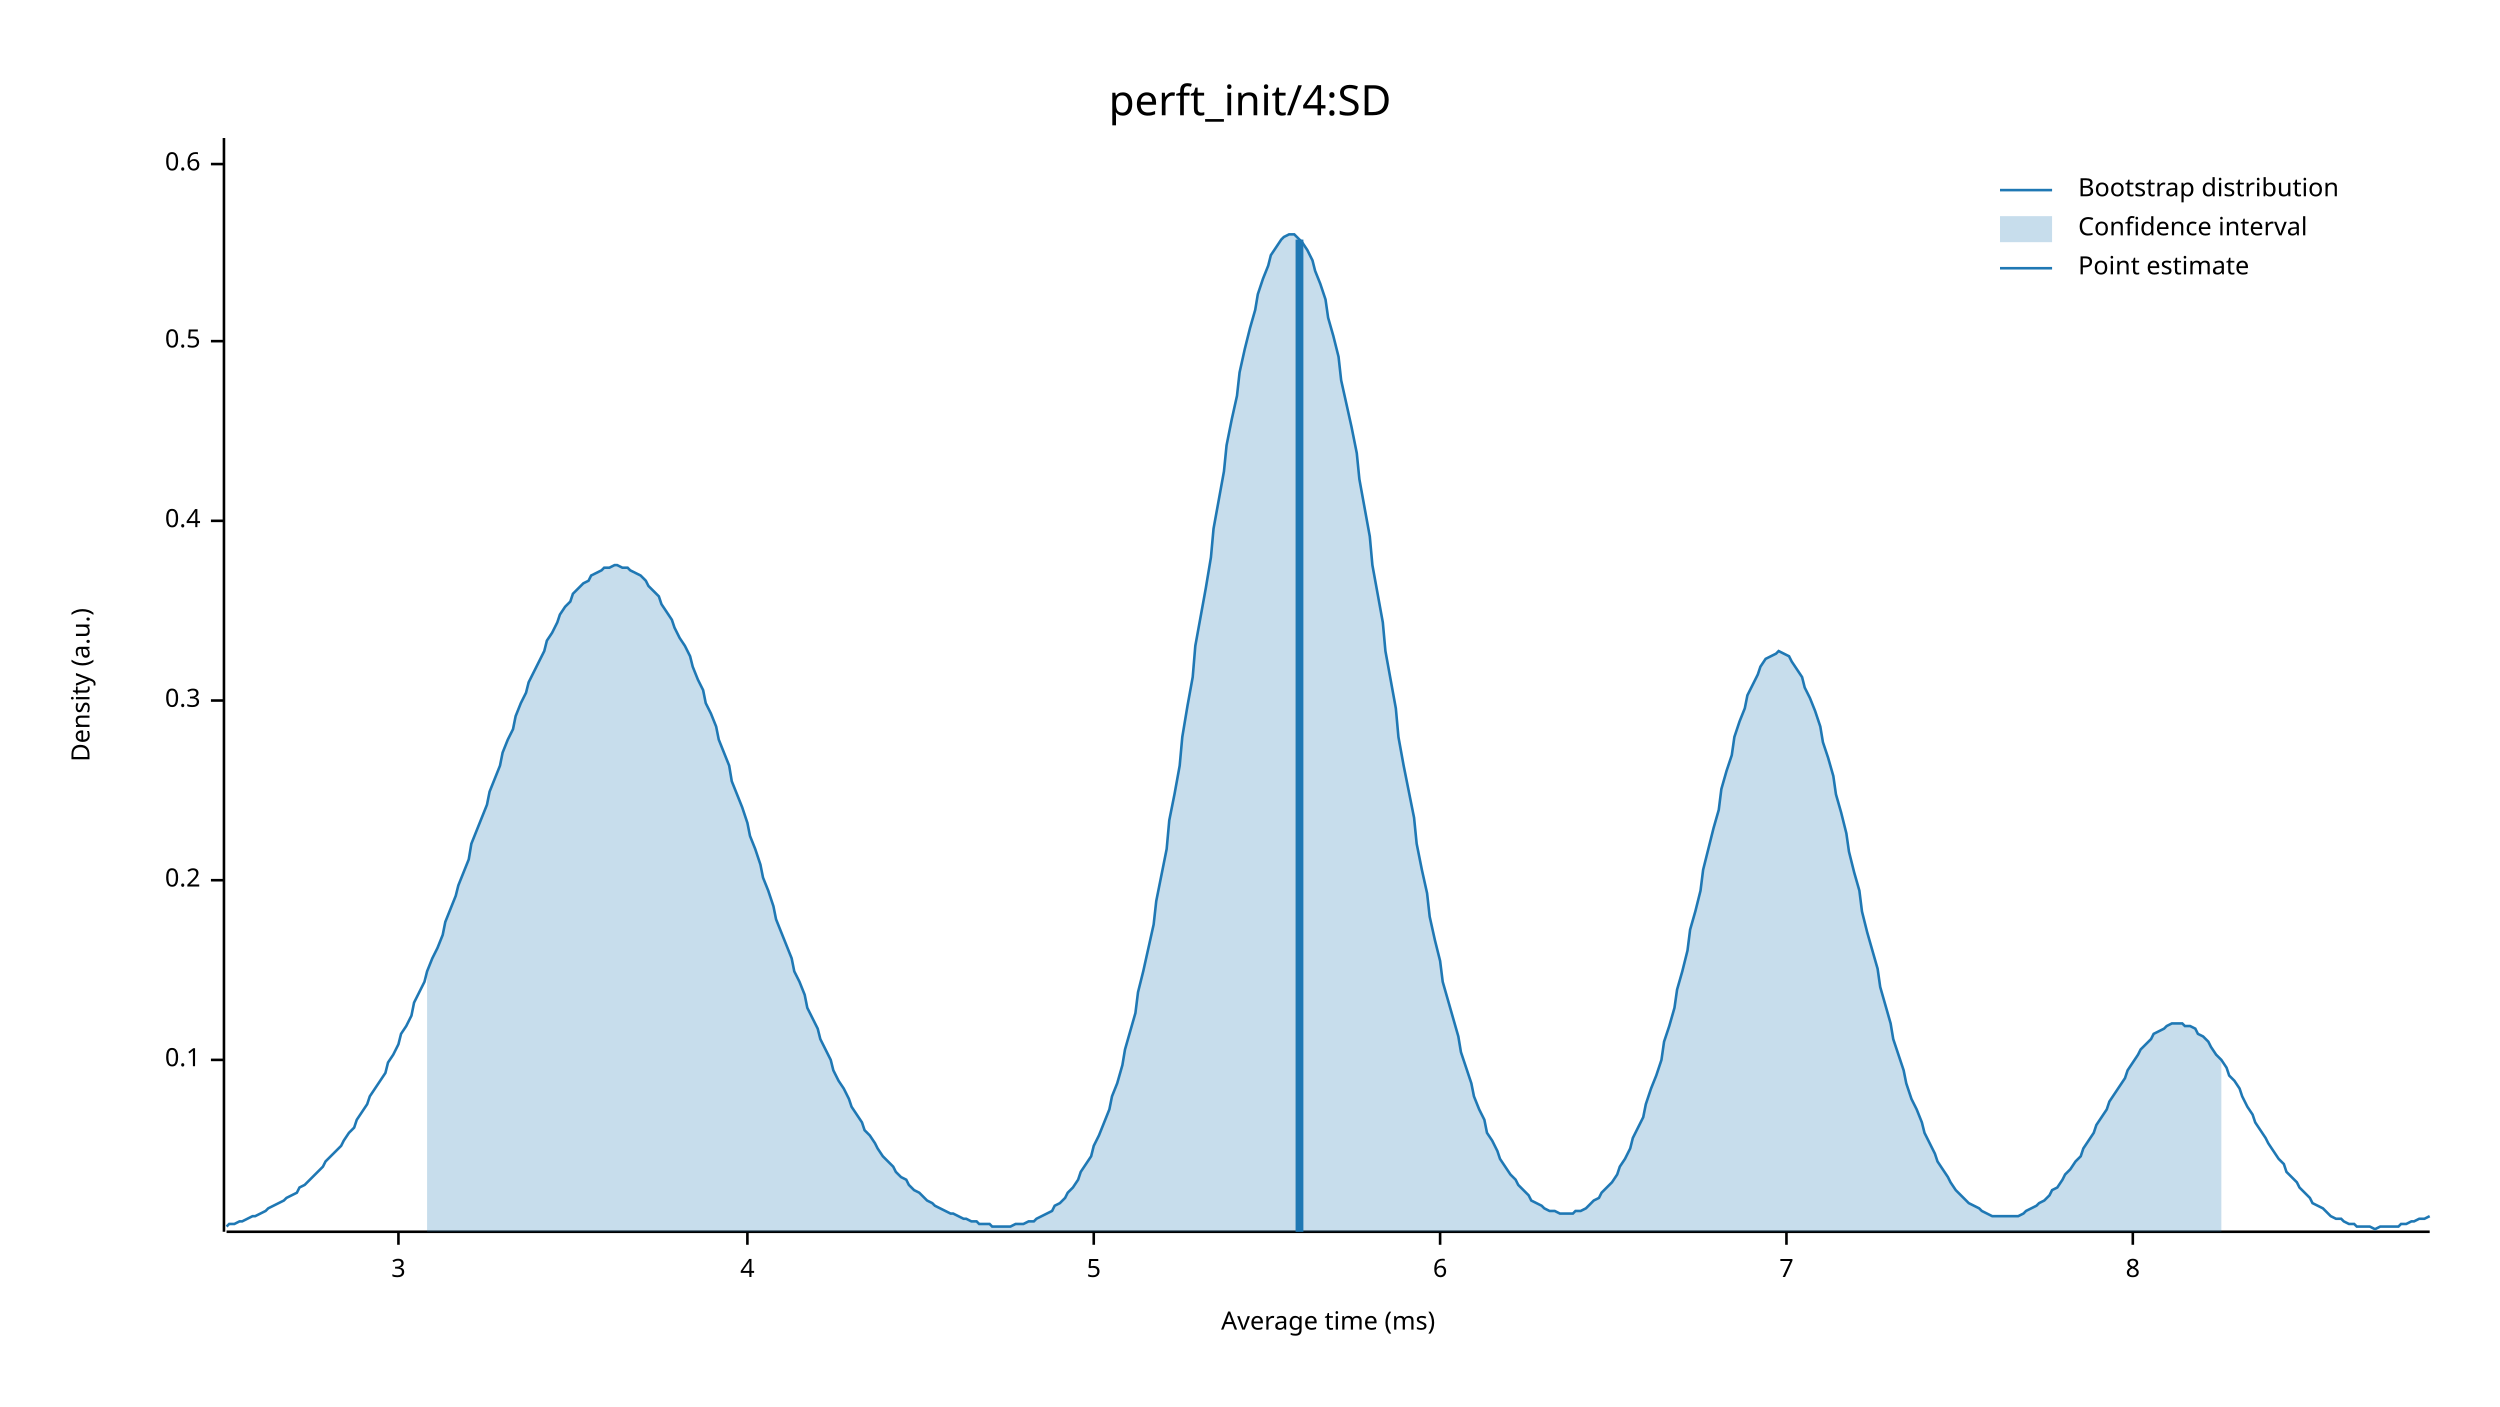
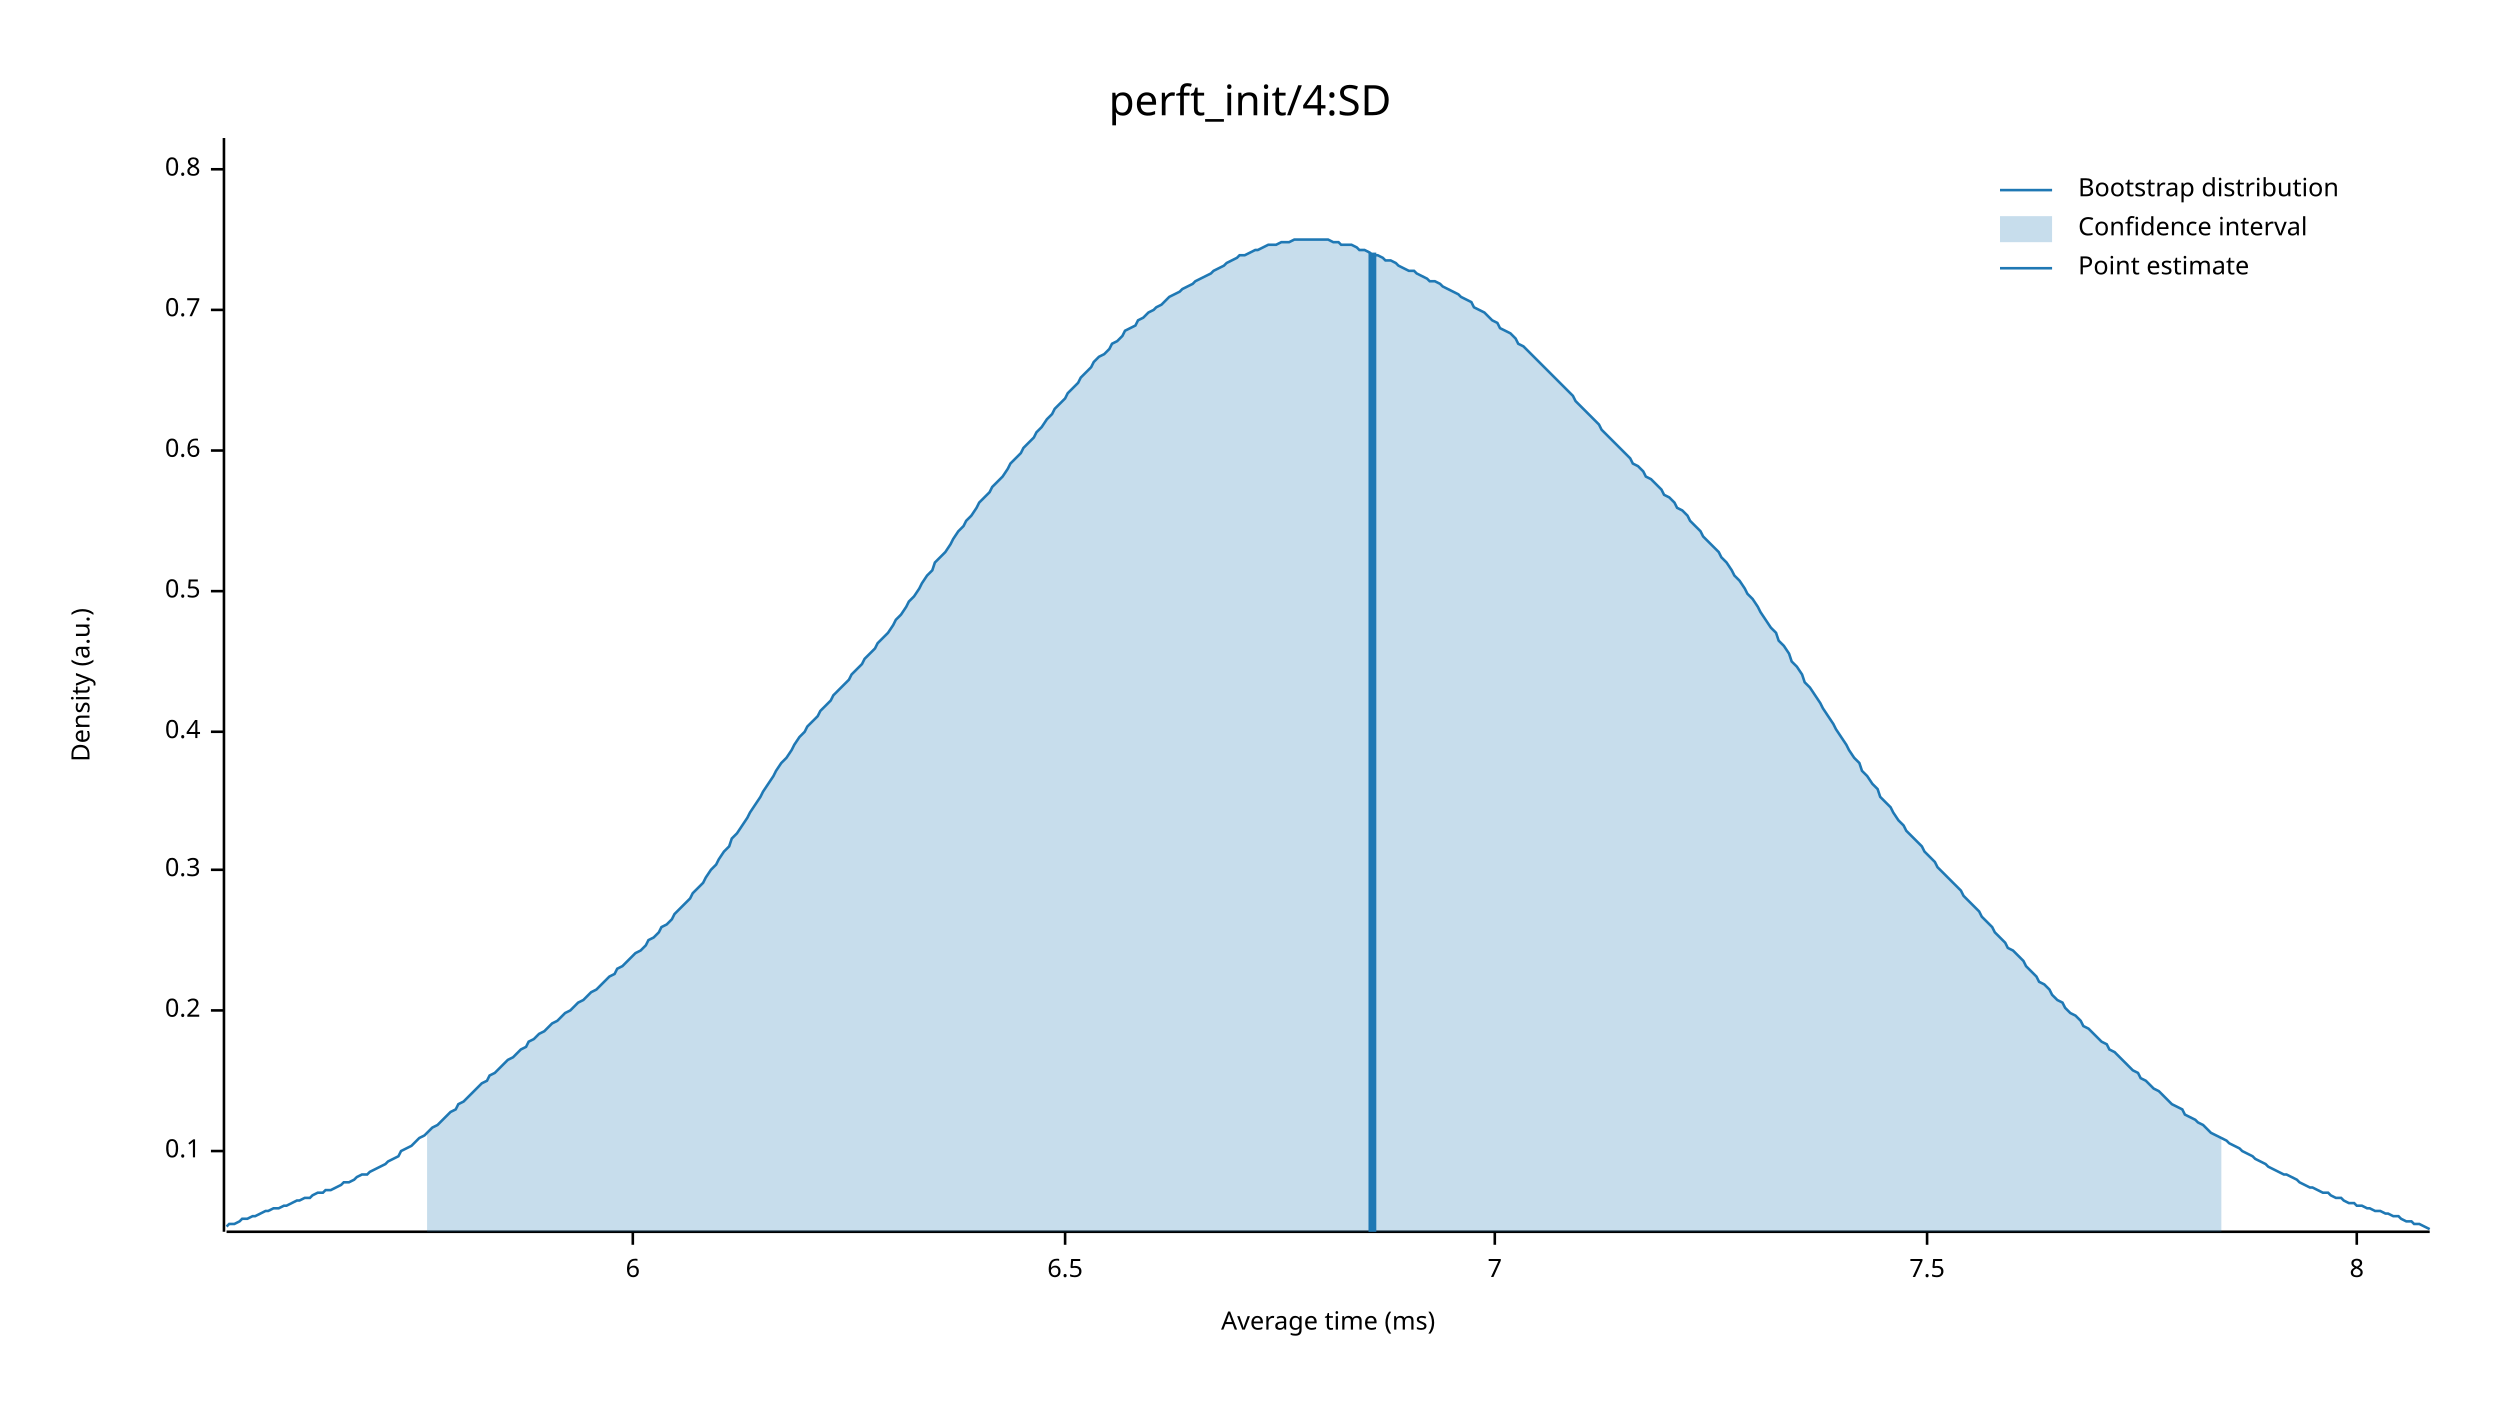
<svg xmlns="http://www.w3.org/2000/svg" width="960" height="540" viewBox="0 0 960 540">
  <text x="480" y="32" dy="0.76em" text-anchor="middle" font-family="sans-serif" font-size="16.129" opacity="1" fill="#000000">
perft_init/4:SD
</text>
  <text x="27" y="263" dy="0.76em" text-anchor="middle" font-family="sans-serif" font-size="9.677" opacity="1" fill="#000000" transform="rotate(270, 27, 263)">
Density (a.u.)
</text>
  <text x="510" y="513" dy="-0.5ex" text-anchor="middle" font-family="sans-serif" font-size="9.677" opacity="1" fill="#000000">
Average time (ms)
</text>
  <polyline fill="none" opacity="1" stroke="#000000" stroke-width="1" points="86,53 86,473 " />
-   <text x="77" y="407" dy="0.5ex" text-anchor="end" font-family="sans-serif" font-size="9.677" opacity="1" fill="#000000">
+   <text x="77" y="442" dy="0.5ex" text-anchor="end" font-family="sans-serif" font-size="9.677" opacity="1" fill="#000000">
0.1
</text>
-   <polyline fill="none" opacity="1" stroke="#000000" stroke-width="1" points="81,407 86,407 " />
-   <text x="77" y="338" dy="0.5ex" text-anchor="end" font-family="sans-serif" font-size="9.677" opacity="1" fill="#000000">
+   <polyline fill="none" opacity="1" stroke="#000000" stroke-width="1" points="81,442 86,442 " />
+   <text x="77" y="388" dy="0.5ex" text-anchor="end" font-family="sans-serif" font-size="9.677" opacity="1" fill="#000000">
0.2
</text>
-   <polyline fill="none" opacity="1" stroke="#000000" stroke-width="1" points="81,338 86,338 " />
-   <text x="77" y="269" dy="0.5ex" text-anchor="end" font-family="sans-serif" font-size="9.677" opacity="1" fill="#000000">
+   <polyline fill="none" opacity="1" stroke="#000000" stroke-width="1" points="81,388 86,388 " />
+   <text x="77" y="334" dy="0.5ex" text-anchor="end" font-family="sans-serif" font-size="9.677" opacity="1" fill="#000000">
0.3
</text>
-   <polyline fill="none" opacity="1" stroke="#000000" stroke-width="1" points="81,269 86,269 " />
-   <text x="77" y="200" dy="0.5ex" text-anchor="end" font-family="sans-serif" font-size="9.677" opacity="1" fill="#000000">
+   <polyline fill="none" opacity="1" stroke="#000000" stroke-width="1" points="81,334 86,334 " />
+   <text x="77" y="281" dy="0.5ex" text-anchor="end" font-family="sans-serif" font-size="9.677" opacity="1" fill="#000000">
0.4
</text>
-   <polyline fill="none" opacity="1" stroke="#000000" stroke-width="1" points="81,200 86,200 " />
-   <text x="77" y="131" dy="0.5ex" text-anchor="end" font-family="sans-serif" font-size="9.677" opacity="1" fill="#000000">
+   <polyline fill="none" opacity="1" stroke="#000000" stroke-width="1" points="81,281 86,281 " />
+   <text x="77" y="227" dy="0.5ex" text-anchor="end" font-family="sans-serif" font-size="9.677" opacity="1" fill="#000000">
0.5
</text>
-   <polyline fill="none" opacity="1" stroke="#000000" stroke-width="1" points="81,131 86,131 " />
-   <text x="77" y="63" dy="0.5ex" text-anchor="end" font-family="sans-serif" font-size="9.677" opacity="1" fill="#000000">
+   <polyline fill="none" opacity="1" stroke="#000000" stroke-width="1" points="81,227 86,227 " />
+   <text x="77" y="173" dy="0.5ex" text-anchor="end" font-family="sans-serif" font-size="9.677" opacity="1" fill="#000000">
0.6
</text>
-   <polyline fill="none" opacity="1" stroke="#000000" stroke-width="1" points="81,63 86,63 " />
+   <polyline fill="none" opacity="1" stroke="#000000" stroke-width="1" points="81,173 86,173 " />
+   <text x="77" y="119" dy="0.5ex" text-anchor="end" font-family="sans-serif" font-size="9.677" opacity="1" fill="#000000">
+ 0.7
+ </text>
+   <polyline fill="none" opacity="1" stroke="#000000" stroke-width="1" points="81,119 86,119 " />
+   <text x="77" y="65" dy="0.5ex" text-anchor="end" font-family="sans-serif" font-size="9.677" opacity="1" fill="#000000">
+ 0.8
+ </text>
+   <polyline fill="none" opacity="1" stroke="#000000" stroke-width="1" points="81,65 86,65 " />
  <polyline fill="none" opacity="1" stroke="#000000" stroke-width="1" points="87,473 933,473 " />
-   <text x="153" y="483" dy="0.76em" text-anchor="middle" font-family="sans-serif" font-size="9.677" opacity="1" fill="#000000">
- 3
- </text>
-   <polyline fill="none" opacity="1" stroke="#000000" stroke-width="1" points="153,473 153,478 " />
-   <text x="287" y="483" dy="0.76em" text-anchor="middle" font-family="sans-serif" font-size="9.677" opacity="1" fill="#000000">
- 4
- </text>
-   <polyline fill="none" opacity="1" stroke="#000000" stroke-width="1" points="287,473 287,478 " />
-   <text x="420" y="483" dy="0.76em" text-anchor="middle" font-family="sans-serif" font-size="9.677" opacity="1" fill="#000000">
- 5
- </text>
-   <polyline fill="none" opacity="1" stroke="#000000" stroke-width="1" points="420,473 420,478 " />
-   <text x="553" y="483" dy="0.76em" text-anchor="middle" font-family="sans-serif" font-size="9.677" opacity="1" fill="#000000">
+   <text x="243" y="483" dy="0.76em" text-anchor="middle" font-family="sans-serif" font-size="9.677" opacity="1" fill="#000000">
6
</text>
-   <polyline fill="none" opacity="1" stroke="#000000" stroke-width="1" points="553,473 553,478 " />
-   <text x="686" y="483" dy="0.76em" text-anchor="middle" font-family="sans-serif" font-size="9.677" opacity="1" fill="#000000">
+   <polyline fill="none" opacity="1" stroke="#000000" stroke-width="1" points="243,473 243,478 " />
+   <text x="409" y="483" dy="0.76em" text-anchor="middle" font-family="sans-serif" font-size="9.677" opacity="1" fill="#000000">
+ 6.5
+ </text>
+   <polyline fill="none" opacity="1" stroke="#000000" stroke-width="1" points="409,473 409,478 " />
+   <text x="574" y="483" dy="0.76em" text-anchor="middle" font-family="sans-serif" font-size="9.677" opacity="1" fill="#000000">
7
</text>
-   <polyline fill="none" opacity="1" stroke="#000000" stroke-width="1" points="686,473 686,478 " />
-   <text x="819" y="483" dy="0.76em" text-anchor="middle" font-family="sans-serif" font-size="9.677" opacity="1" fill="#000000">
+   <polyline fill="none" opacity="1" stroke="#000000" stroke-width="1" points="574,473 574,478 " />
+   <text x="740" y="483" dy="0.76em" text-anchor="middle" font-family="sans-serif" font-size="9.677" opacity="1" fill="#000000">
+ 7.5
+ </text>
+   <polyline fill="none" opacity="1" stroke="#000000" stroke-width="1" points="740,473 740,478 " />
+   <text x="905" y="483" dy="0.76em" text-anchor="middle" font-family="sans-serif" font-size="9.677" opacity="1" fill="#000000">
8
</text>
-   <polyline fill="none" opacity="1" stroke="#000000" stroke-width="1" points="819,473 819,478 " />
-   <polyline fill="none" opacity="1" stroke="#1F78B4" stroke-width="1" points="87,471 88,470 90,470 92,469 93,469 95,468 97,467 98,467 100,466 102,465 103,464 105,463 107,462 109,461 110,460 112,459 114,458 115,456 117,455 119,453 120,452 122,450 124,448 125,446 127,444 129,442 131,440 132,438 134,435 136,433 137,430 139,427 141,424 142,421 144,418 146,415 148,412 149,408 151,405 153,401 154,397 156,394 158,390 159,385 161,381 163,377 164,373 166,368 168,364 170,359 171,354 173,349 175,344 176,340 178,335 180,330 181,324 183,319 185,314 187,309 188,304 190,299 192,294 193,289 195,284 197,280 198,275 200,270 202,266 203,262 205,258 207,254 209,250 210,246 212,243 214,239 215,236 217,233 219,231 220,228 222,226 224,224 226,223 227,221 229,220 231,219 232,218 234,218 236,217 237,217 239,218 241,218 242,219 244,220 246,221 248,223 249,225 251,227 253,229 254,232 256,235 258,238 259,241 261,245 263,248 265,252 266,256 268,261 270,265 271,270 273,274 275,279 276,284 278,289 280,294 281,300 283,305 285,310 287,316 288,321 290,326 292,332 293,337 295,342 297,348 298,353 300,358 302,363 304,368 305,373 307,377 309,382 310,387 312,391 314,395 315,399 317,403 319,407 320,411 322,415 324,418 326,422 327,425 329,428 331,431 332,434 334,436 336,439 337,441 339,444 341,446 343,448 344,450 346,452 348,453 349,455 351,457 353,458 354,459 356,461 358,462 359,463 361,464 363,465 365,466 366,466 368,467 370,468 371,468 373,469 375,469 376,470 378,470 380,470 381,471 383,471 385,471 387,471 388,471 390,470 392,470 393,470 395,469 397,469 398,468 400,467 402,466 404,465 405,463 407,462 409,460 410,458 412,456 414,453 415,450 417,447 419,444 420,440 422,436 424,431 426,426 427,421 429,416 431,409 432,403 434,396 436,389 437,381 439,373 441,364 443,355 444,346 446,336 448,326 449,315 451,305 453,294 454,283 456,271 458,260 459,248 461,237 463,226 465,214 466,203 468,192 470,181 471,171 473,161 475,152 476,143 478,134 480,126 482,119 483,113 485,107 487,102 488,98 490,95 492,92 493,91 495,90 497,90 498,91 500,93 502,96 504,100 505,104 507,109 509,115 510,122 512,129 514,137 515,146 517,155 519,164 521,174 522,184 524,195 526,206 527,217 529,228 531,239 532,250 534,261 536,272 537,283 539,294 541,304 543,314 544,324 546,334 548,343 549,352 551,361 553,369 554,377 556,384 558,391 560,398 561,404 563,410 565,416 566,421 568,426 570,430 571,435 573,438 575,442 576,445 578,448 580,451 582,453 583,455 585,457 587,459 588,461 590,462 592,463 593,464 595,465 597,465 599,466 600,466 602,466 604,466 605,465 607,465 609,464 610,463 612,461 614,460 615,458 617,456 619,454 621,451 622,448 624,445 626,441 627,437 629,433 631,429 632,424 634,418 636,413 638,407 639,400 641,394 643,387 644,380 646,373 648,365 649,357 651,350 653,342 654,334 656,326 658,318 660,311 661,303 663,296 665,290 666,283 668,277 670,272 671,267 673,263 675,259 676,256 678,253 680,252 682,251 683,250 685,251 687,252 688,254 690,257 692,260 693,264 695,268 697,273 699,279 700,285 702,291 704,298 705,305 707,312 709,320 710,327 712,335 714,342 715,350 717,358 719,365 721,372 722,379 724,386 726,393 727,399 729,405 731,411 732,416 734,422 736,426 738,431 739,435 741,439 743,443 744,446 746,449 748,452 749,454 751,457 753,459 754,460 756,462 758,463 760,464 761,465 763,466 765,467 766,467 768,467 770,467 771,467 773,467 775,467 777,466 778,465 780,464 782,463 783,462 785,461 787,459 788,457 790,456 792,453 793,451 795,449 797,446 799,444 800,441 802,438 804,435 805,432 807,429 809,426 810,423 812,420 814,417 816,414 817,411 819,408 821,405 822,403 824,401 826,399 827,397 829,396 831,395 832,394 834,393 836,393 838,393 839,394 841,394 843,395 844,397 846,398 848,400 849,402 851,405 853,407 855,410 856,413 858,415 860,418 861,421 863,425 865,428 866,431 868,434 870,437 871,439 873,442 875,445 877,447 878,450 880,452 882,454 883,456 885,458 887,460 888,462 890,463 892,464 894,466 895,467 897,468 899,468 900,469 902,470 904,470 905,471 907,471 909,471 910,471 912,472 914,471 916,471 917,471 919,471 921,471 922,470 924,470 926,469 927,469 929,468 931,468 933,467 " />
-   <polygon opacity="0.25" fill="#1F78B4" points="164,373 166,368 168,364 170,359 171,354 173,349 175,344 176,340 178,335 180,330 181,324 183,319 185,314 187,309 188,304 190,299 192,294 193,289 195,284 197,280 198,275 200,270 202,266 203,262 205,258 207,254 209,250 210,246 212,243 214,239 215,236 217,233 219,231 220,228 222,226 224,224 226,223 227,221 229,220 231,219 232,218 234,218 236,217 237,217 239,218 241,218 242,219 244,220 246,221 248,223 249,225 251,227 253,229 254,232 256,235 258,238 259,241 261,245 263,248 265,252 266,256 268,261 270,265 271,270 273,274 275,279 276,284 278,289 280,294 281,300 283,305 285,310 287,316 288,321 290,326 292,332 293,337 295,342 297,348 298,353 300,358 302,363 304,368 305,373 307,377 309,382 310,387 312,391 314,395 315,399 317,403 319,407 320,411 322,415 324,418 326,422 327,425 329,428 331,431 332,434 334,436 336,439 337,441 339,444 341,446 343,448 344,450 346,452 348,453 349,455 351,457 353,458 354,459 356,461 358,462 359,463 361,464 363,465 365,466 366,466 368,467 370,468 371,468 373,469 375,469 376,470 378,470 380,470 381,471 383,471 385,471 387,471 388,471 390,470 392,470 393,470 395,469 397,469 398,468 400,467 402,466 404,465 405,463 407,462 409,460 410,458 412,456 414,453 415,450 417,447 419,444 420,440 422,436 424,431 426,426 427,421 429,416 431,409 432,403 434,396 436,389 437,381 439,373 441,364 443,355 444,346 446,336 448,326 449,315 451,305 453,294 454,283 456,271 458,260 459,248 461,237 463,226 465,214 466,203 468,192 470,181 471,171 473,161 475,152 476,143 478,134 480,126 482,119 483,113 485,107 487,102 488,98 490,95 492,92 493,91 495,90 497,90 498,91 500,93 502,96 504,100 505,104 507,109 509,115 510,122 512,129 514,137 515,146 517,155 519,164 521,174 522,184 524,195 526,206 527,217 529,228 531,239 532,250 534,261 536,272 537,283 539,294 541,304 543,314 544,324 546,334 548,343 549,352 551,361 553,369 554,377 556,384 558,391 560,398 561,404 563,410 565,416 566,421 568,426 570,430 571,435 573,438 575,442 576,445 578,448 580,451 582,453 583,455 585,457 587,459 588,461 590,462 592,463 593,464 595,465 597,465 599,466 600,466 602,466 604,466 605,465 607,465 609,464 610,463 612,461 614,460 615,458 617,456 619,454 621,451 622,448 624,445 626,441 627,437 629,433 631,429 632,424 634,418 636,413 638,407 639,400 641,394 643,387 644,380 646,373 648,365 649,357 651,350 653,342 654,334 656,326 658,318 660,311 661,303 663,296 665,290 666,283 668,277 670,272 671,267 673,263 675,259 676,256 678,253 680,252 682,251 683,250 685,251 687,252 688,254 690,257 692,260 693,264 695,268 697,273 699,279 700,285 702,291 704,298 705,305 707,312 709,320 710,327 712,335 714,342 715,350 717,358 719,365 721,372 722,379 724,386 726,393 727,399 729,405 731,411 732,416 734,422 736,426 738,431 739,435 741,439 743,443 744,446 746,449 748,452 749,454 751,457 753,459 754,460 756,462 758,463 760,464 761,465 763,466 765,467 766,467 768,467 770,467 771,467 773,467 775,467 777,466 778,465 780,464 782,463 783,462 785,461 787,459 788,457 790,456 792,453 793,451 795,449 797,446 799,444 800,441 802,438 804,435 805,432 807,429 809,426 810,423 812,420 814,417 816,414 817,411 819,408 821,405 822,403 824,401 826,399 827,397 829,396 831,395 832,394 834,393 836,393 838,393 839,394 841,394 843,395 844,397 846,398 848,400 849,402 851,405 853,407 853,473 164,473 " />
-   <polyline fill="none" opacity="1" stroke="#1F78B4" stroke-width="3" points="499,473 499,92 " />
+   <polyline fill="none" opacity="1" stroke="#000000" stroke-width="1" points="905,473 905,478 " />
+   <polyline fill="none" opacity="1" stroke="#1F78B4" stroke-width="1" points="87,471 88,470 90,470 92,469 93,468 95,468 97,467 98,467 100,466 102,465 103,465 105,464 107,464 109,463 110,463 112,462 114,461 115,461 117,460 119,460 120,459 122,458 124,458 125,457 127,457 129,456 131,455 132,454 134,454 136,453 137,452 139,451 141,451 142,450 144,449 146,448 148,447 149,446 151,445 153,444 154,442 156,441 158,440 159,439 161,437 163,436 164,435 166,433 168,432 170,430 171,429 173,427 175,426 176,424 178,423 180,421 181,420 183,418 185,416 187,415 188,413 190,412 192,410 193,409 195,407 197,406 198,405 200,403 202,402 203,400 205,399 207,397 209,396 210,395 212,393 214,392 215,391 217,389 219,388 220,387 222,385 224,384 226,382 227,381 229,380 231,378 232,377 234,375 236,374 237,372 239,371 241,369 242,368 244,366 246,365 248,363 249,361 251,360 253,358 254,356 256,355 258,353 259,351 261,349 263,347 265,345 266,343 268,341 270,339 271,337 273,334 275,332 276,330 278,327 280,325 281,322 283,320 285,317 287,314 288,312 290,309 292,306 293,304 295,301 297,298 298,296 300,293 302,291 304,288 305,286 307,283 309,281 310,279 312,277 314,275 315,273 317,271 319,269 320,267 322,265 324,263 326,261 327,259 329,257 331,255 332,253 334,251 336,249 337,247 339,245 341,243 343,240 344,238 346,236 348,233 349,231 351,229 353,226 354,224 356,221 358,219 359,216 361,214 363,212 365,209 366,207 368,204 370,202 371,200 373,198 375,195 376,193 378,191 380,189 381,187 383,185 385,183 387,180 388,178 390,176 392,174 393,172 395,170 397,168 398,166 400,164 402,161 404,159 405,157 407,155 409,153 410,151 412,149 414,147 415,145 417,143 419,141 420,139 422,137 424,136 426,134 427,132 429,131 431,129 432,127 434,126 436,125 437,123 439,122 441,120 443,119 444,118 446,117 448,115 449,114 451,113 453,112 454,111 456,110 458,109 459,108 461,107 463,106 465,105 466,104 468,103 470,102 471,101 473,100 475,99 476,98 478,98 480,97 482,96 483,96 485,95 487,94 488,94 490,94 492,93 493,93 495,93 497,92 498,92 500,92 502,92 504,92 505,92 507,92 509,92 510,92 512,93 514,93 515,94 517,94 519,94 521,95 522,96 524,96 526,97 527,98 529,98 531,99 532,100 534,100 536,101 537,102 539,103 541,104 543,104 544,105 546,106 548,107 549,108 551,108 553,109 554,110 556,111 558,112 560,113 561,114 563,115 565,116 566,118 568,119 570,120 571,121 573,123 575,124 576,126 578,127 580,128 582,130 583,132 585,133 587,135 588,136 590,138 592,140 593,141 595,143 597,145 599,147 600,148 602,150 604,152 605,154 607,156 609,158 610,159 612,161 614,163 615,165 617,167 619,169 621,171 622,172 624,174 626,176 627,178 629,179 631,181 632,183 634,184 636,186 638,188 639,190 641,191 643,193 644,195 646,196 648,198 649,200 651,202 653,204 654,206 656,208 658,210 660,212 661,214 663,216 665,219 666,221 668,223 670,226 671,228 673,230 675,233 676,235 678,238 680,241 682,243 683,246 685,248 687,251 688,254 690,256 692,259 693,262 695,264 697,267 699,270 700,272 702,275 704,278 705,280 707,283 709,286 710,288 712,291 714,293 715,296 717,298 719,301 721,303 722,306 724,308 726,310 727,312 729,315 731,317 732,319 734,321 736,323 738,325 739,327 741,329 743,331 744,333 746,335 748,337 749,338 751,340 753,342 754,344 756,346 758,348 760,350 761,352 763,354 765,356 766,358 768,360 770,362 771,364 773,365 775,367 777,369 778,371 780,373 782,375 783,377 785,378 787,380 788,382 790,384 792,385 793,387 795,389 797,390 799,392 800,394 802,395 804,397 805,398 807,400 809,401 810,403 812,404 814,406 816,408 817,409 819,411 821,412 822,414 824,415 826,417 827,418 829,419 831,421 832,422 834,424 836,425 838,426 839,428 841,429 843,430 844,431 846,432 848,434 849,435 851,436 853,437 855,438 856,439 858,440 860,441 861,442 863,443 865,444 866,445 868,446 870,447 871,448 873,449 875,450 877,451 878,451 880,452 882,453 883,454 885,455 887,456 888,456 890,457 892,458 894,458 895,459 897,460 899,460 900,461 902,462 904,462 905,463 907,463 909,464 910,464 912,465 914,465 916,466 917,466 919,467 921,467 922,468 924,469 926,469 927,470 929,470 931,471 933,472 " />
+   <polygon opacity="0.25" fill="#1F78B4" points="164,435 166,433 168,432 170,430 171,429 173,427 175,426 176,424 178,423 180,421 181,420 183,418 185,416 187,415 188,413 190,412 192,410 193,409 195,407 197,406 198,405 200,403 202,402 203,400 205,399 207,397 209,396 210,395 212,393 214,392 215,391 217,389 219,388 220,387 222,385 224,384 226,382 227,381 229,380 231,378 232,377 234,375 236,374 237,372 239,371 241,369 242,368 244,366 246,365 248,363 249,361 251,360 253,358 254,356 256,355 258,353 259,351 261,349 263,347 265,345 266,343 268,341 270,339 271,337 273,334 275,332 276,330 278,327 280,325 281,322 283,320 285,317 287,314 288,312 290,309 292,306 293,304 295,301 297,298 298,296 300,293 302,291 304,288 305,286 307,283 309,281 310,279 312,277 314,275 315,273 317,271 319,269 320,267 322,265 324,263 326,261 327,259 329,257 331,255 332,253 334,251 336,249 337,247 339,245 341,243 343,240 344,238 346,236 348,233 349,231 351,229 353,226 354,224 356,221 358,219 359,216 361,214 363,212 365,209 366,207 368,204 370,202 371,200 373,198 375,195 376,193 378,191 380,189 381,187 383,185 385,183 387,180 388,178 390,176 392,174 393,172 395,170 397,168 398,166 400,164 402,161 404,159 405,157 407,155 409,153 410,151 412,149 414,147 415,145 417,143 419,141 420,139 422,137 424,136 426,134 427,132 429,131 431,129 432,127 434,126 436,125 437,123 439,122 441,120 443,119 444,118 446,117 448,115 449,114 451,113 453,112 454,111 456,110 458,109 459,108 461,107 463,106 465,105 466,104 468,103 470,102 471,101 473,100 475,99 476,98 478,98 480,97 482,96 483,96 485,95 487,94 488,94 490,94 492,93 493,93 495,93 497,92 498,92 500,92 502,92 504,92 505,92 507,92 509,92 510,92 512,93 514,93 515,94 517,94 519,94 521,95 522,96 524,96 526,97 527,98 529,98 531,99 532,100 534,100 536,101 537,102 539,103 541,104 543,104 544,105 546,106 548,107 549,108 551,108 553,109 554,110 556,111 558,112 560,113 561,114 563,115 565,116 566,118 568,119 570,120 571,121 573,123 575,124 576,126 578,127 580,128 582,130 583,132 585,133 587,135 588,136 590,138 592,140 593,141 595,143 597,145 599,147 600,148 602,150 604,152 605,154 607,156 609,158 610,159 612,161 614,163 615,165 617,167 619,169 621,171 622,172 624,174 626,176 627,178 629,179 631,181 632,183 634,184 636,186 638,188 639,190 641,191 643,193 644,195 646,196 648,198 649,200 651,202 653,204 654,206 656,208 658,210 660,212 661,214 663,216 665,219 666,221 668,223 670,226 671,228 673,230 675,233 676,235 678,238 680,241 682,243 683,246 685,248 687,251 688,254 690,256 692,259 693,262 695,264 697,267 699,270 700,272 702,275 704,278 705,280 707,283 709,286 710,288 712,291 714,293 715,296 717,298 719,301 721,303 722,306 724,308 726,310 727,312 729,315 731,317 732,319 734,321 736,323 738,325 739,327 741,329 743,331 744,333 746,335 748,337 749,338 751,340 753,342 754,344 756,346 758,348 760,350 761,352 763,354 765,356 766,358 768,360 770,362 771,364 773,365 775,367 777,369 778,371 780,373 782,375 783,377 785,378 787,380 788,382 790,384 792,385 793,387 795,389 797,390 799,392 800,394 802,395 804,397 805,398 807,400 809,401 810,403 812,404 814,406 816,408 817,409 819,411 821,412 822,414 824,415 826,417 827,418 829,419 831,421 832,422 834,424 836,425 838,426 839,428 841,429 843,430 844,431 846,432 848,434 849,435 851,436 853,437 853,473 164,473 " />
+   <polyline fill="none" opacity="1" stroke="#1F78B4" stroke-width="3" points="527,473 527,97 " />
  <text x="798" y="68" dy="0.76em" text-anchor="start" font-family="sans-serif" font-size="9.677" opacity="1" fill="#000000">
Bootstrap distribution
</text>
  <text x="798" y="83" dy="0.76em" text-anchor="start" font-family="sans-serif" font-size="9.677" opacity="1" fill="#000000">
Confidence interval
</text>
  <text x="798" y="98" dy="0.76em" text-anchor="start" font-family="sans-serif" font-size="9.677" opacity="1" fill="#000000">
Point estimate
</text>
  <polyline fill="none" opacity="1" stroke="#1F78B4" stroke-width="1" points="768,73 788,73 " />
  <rect x="768" y="83" width="20" height="10" opacity="0.25" fill="#1F78B4" stroke="none" />
  <polyline fill="none" opacity="1" stroke="#1F78B4" stroke-width="1" points="768,103 788,103 " />
</svg>
